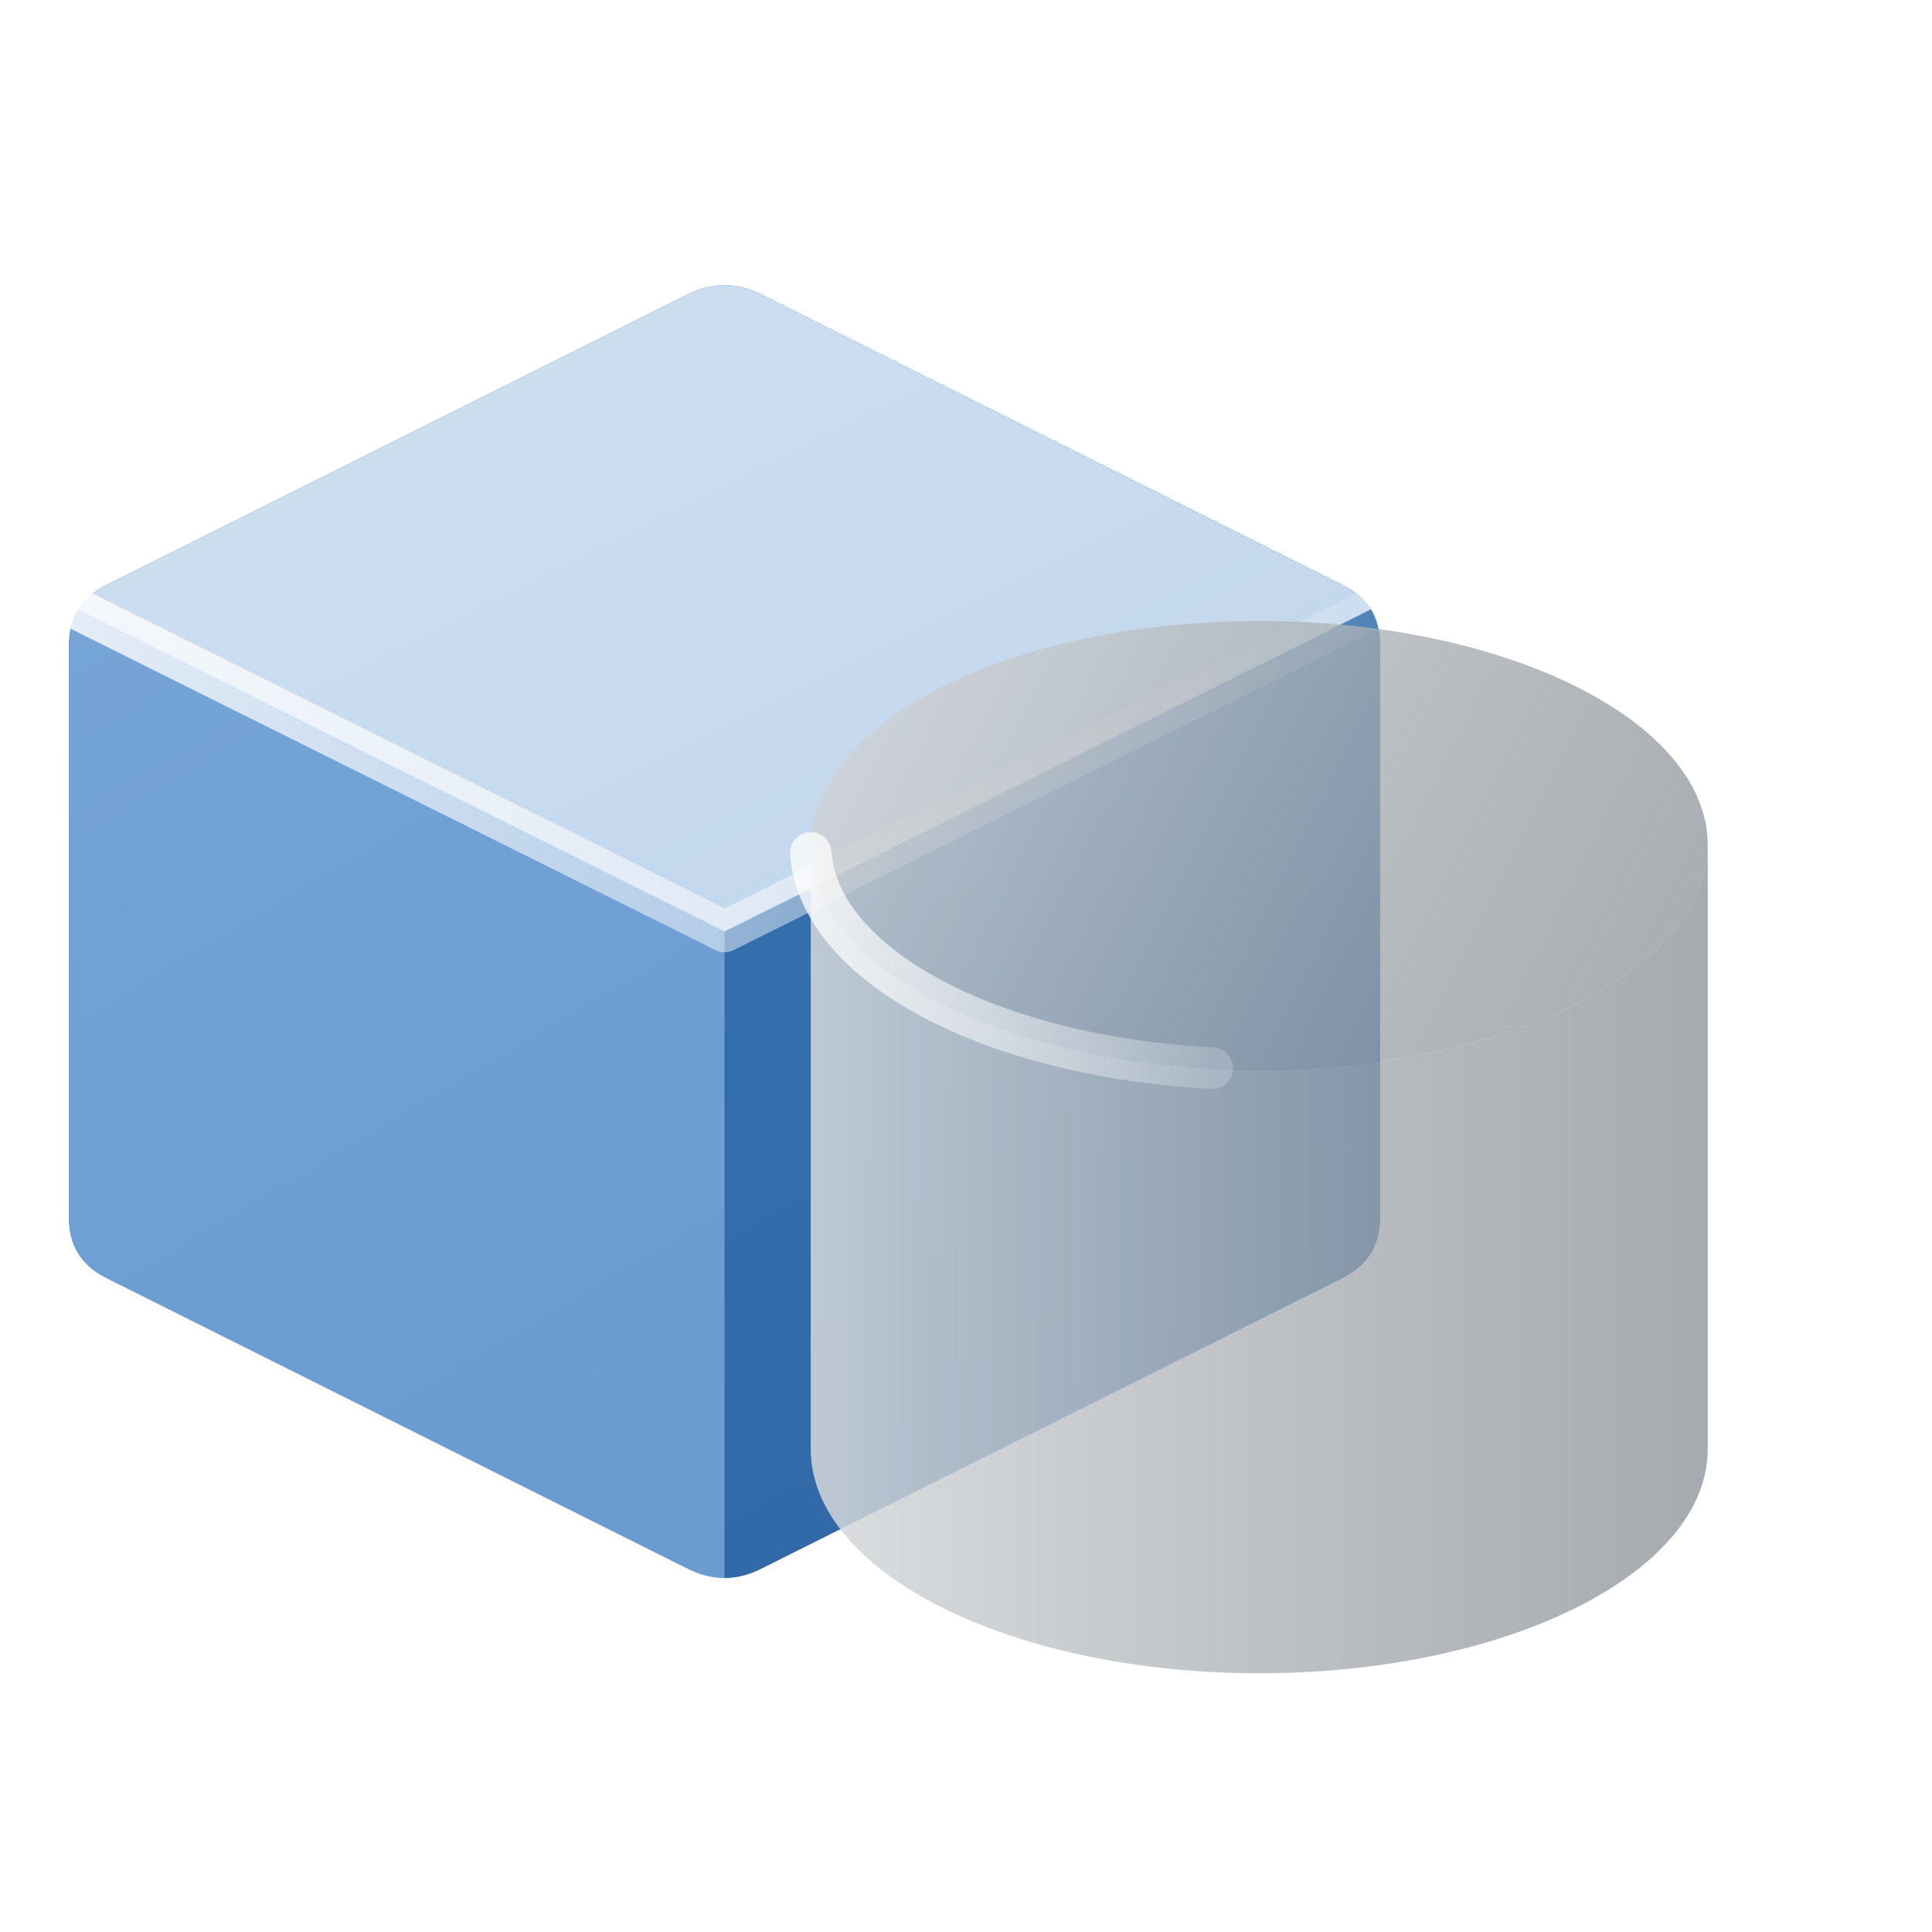
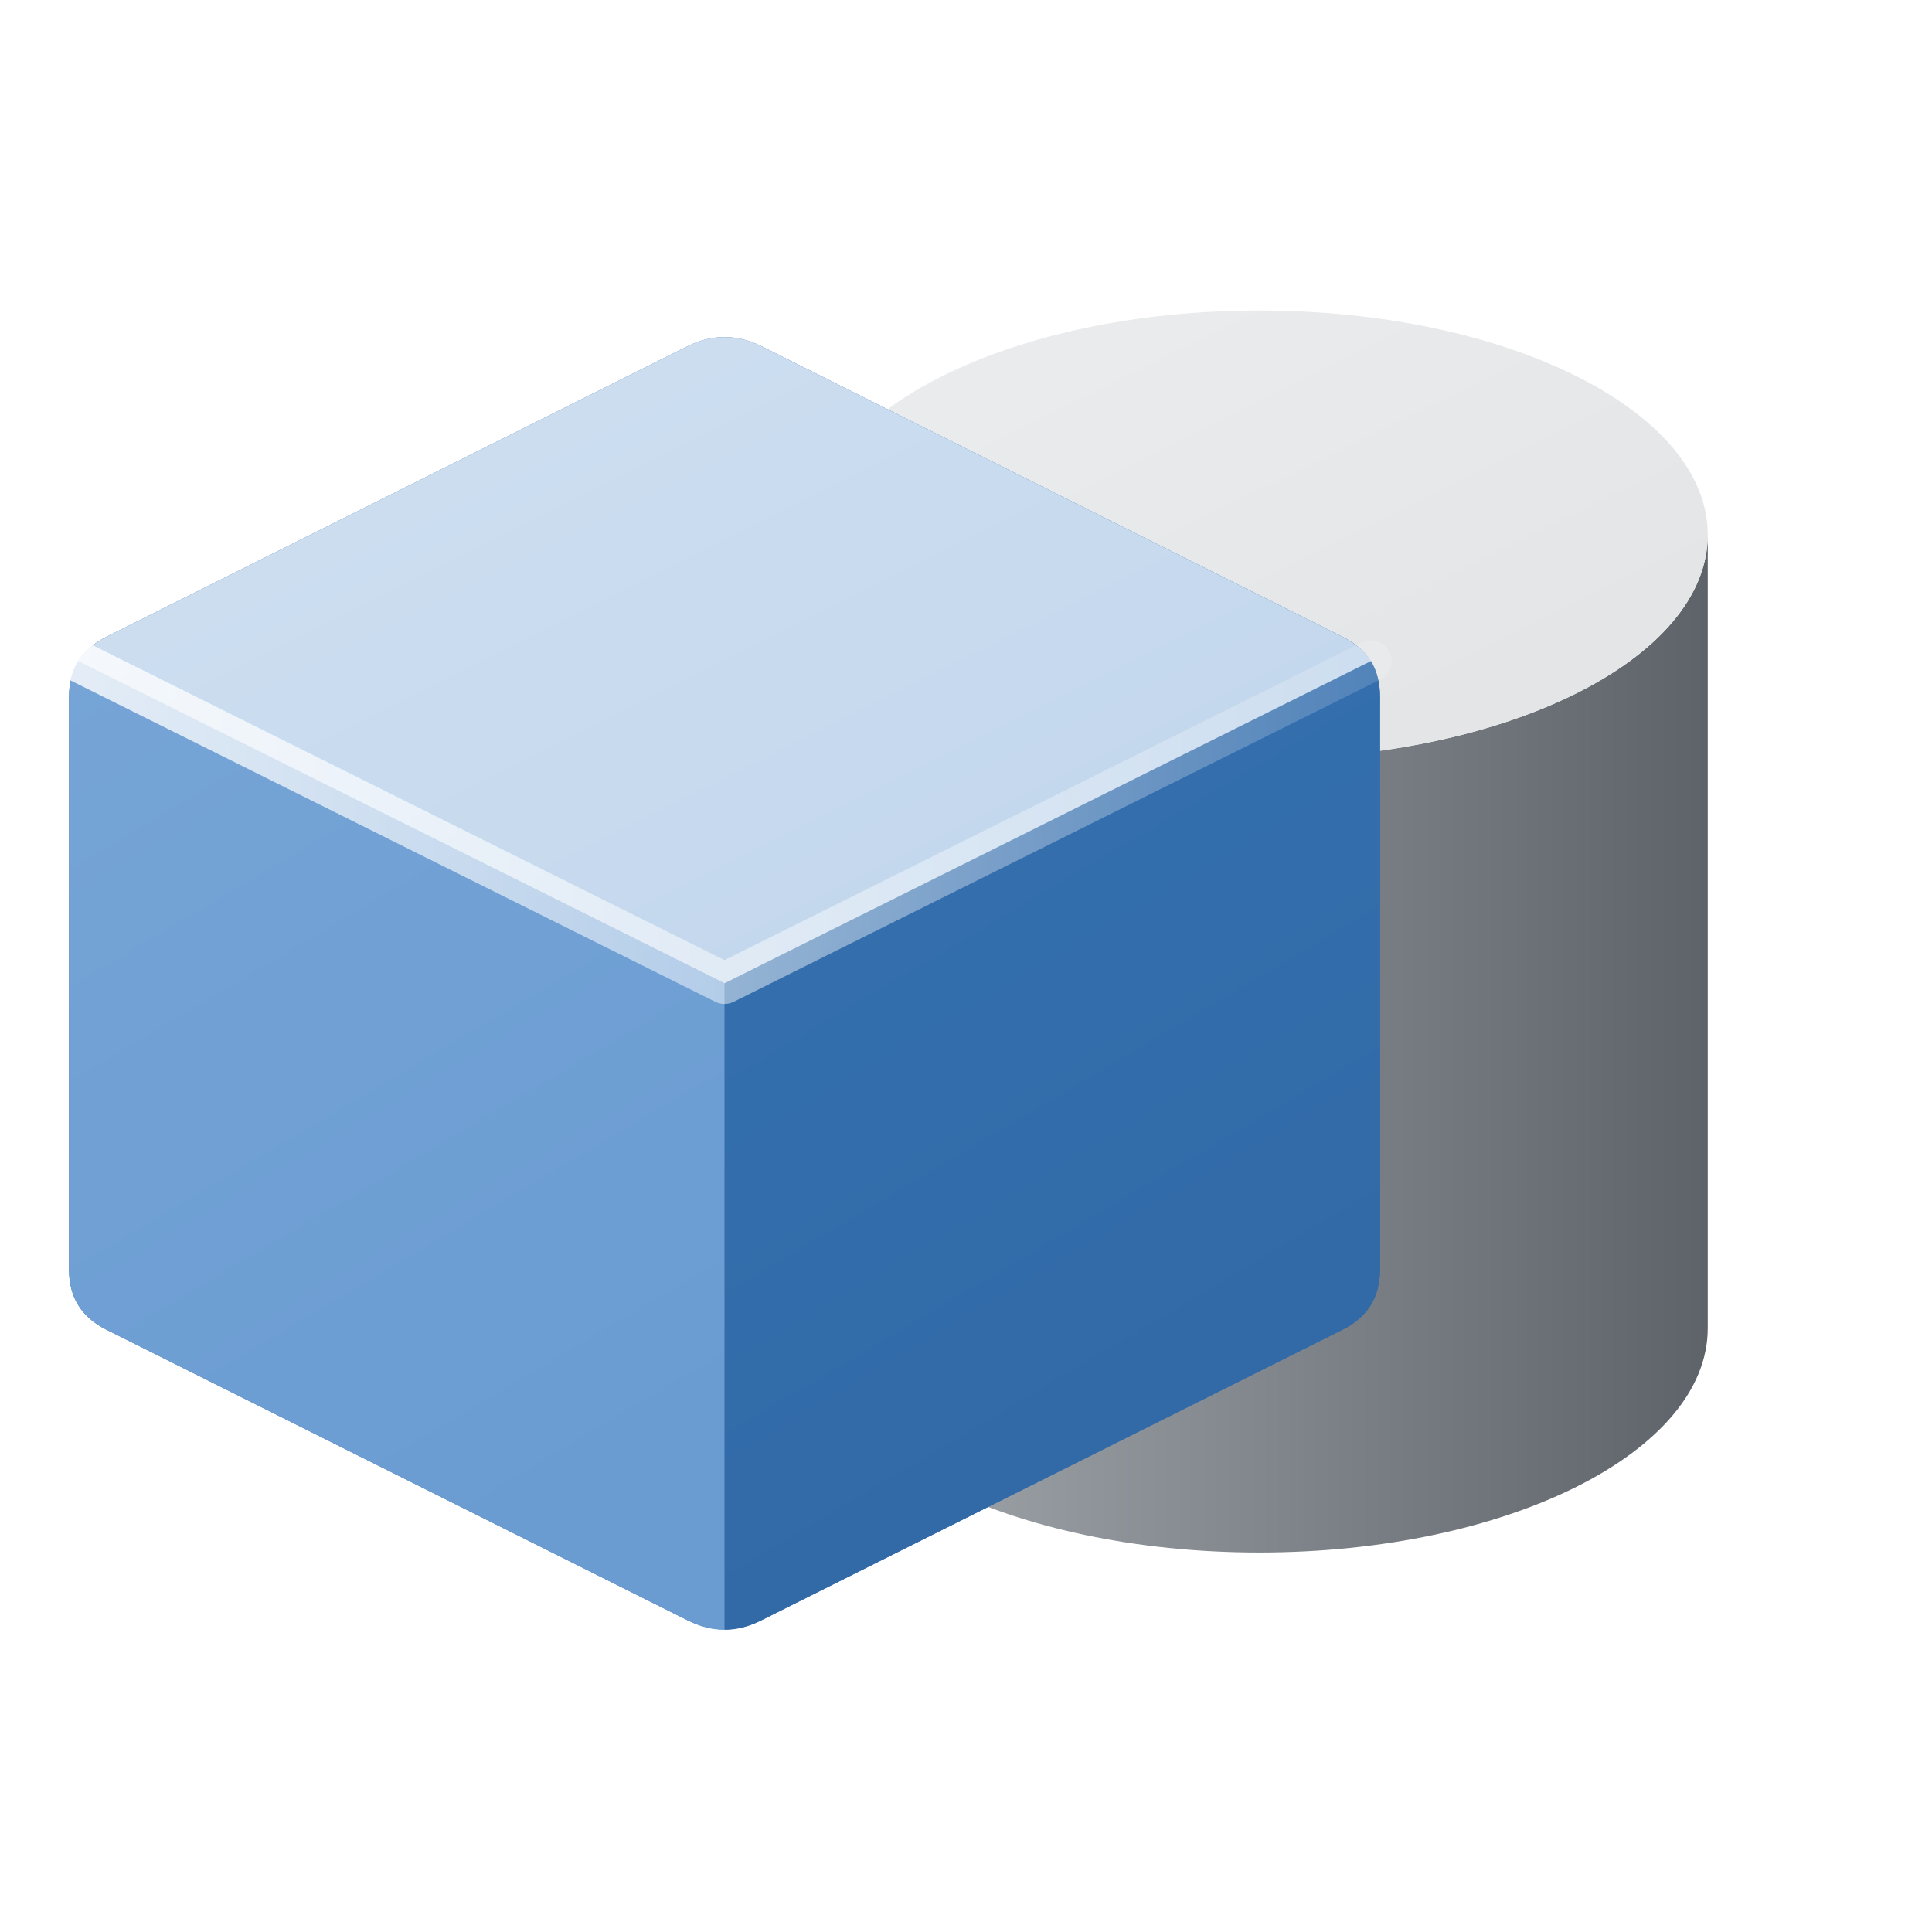
<svg xmlns="http://www.w3.org/2000/svg" viewBox="0 0 28 28" fill="none" stroke-linecap="round" stroke-linejoin="round" data-lit="2">
  <defs>
+     <linearGradient id="g-MO-combine-sc" gradientUnits="userSpaceOnUse" x1="11.75" y1="0" x2="24.75" y2="0">
+       <stop offset="0" stop-color="#A6ABB0" />
+       <stop offset="1" stop-color="#5D6369" />
+     </linearGradient>
+     <linearGradient id="g-MO-combine-st" x1="0" y1="0" x2="1" y2="1">
+       <stop offset="0" stop-color="#ECEDEE" />
+       <stop offset="1" stop-color="#E1E3E5" />
+     </linearGradient>
+     <linearGradient id="g-MO-combine-hl" gradientUnits="userSpaceOnUse" x1="11.75" y1="0" x2="17.57" y2="0">
+       <stop offset="0" stop-color="#FFFFFF" stop-opacity="0.75" />
+       <stop offset="1" stop-color="#FFFFFF" stop-opacity="0.2" />
+     </linearGradient>
    <linearGradient id="g-MO-combine-as" x1="0" y1="0" x2="0.4" y2="1">
      <stop offset="0" stop-color="#3571B1" />
      <stop offset="1" stop-color="#3169A5" />
    </linearGradient>
    <linearGradient id="g-MO-combine-al" x1="0" y1="0" x2="0.4" y2="1">
      <stop offset="0" stop-color="#76A4D6" />
      <stop offset="1" stop-color="#6A9CD2" />
    </linearGradient>
    <linearGradient id="g-MO-combine-at" x1="0" y1="0" x2="1" y2="1">
      <stop offset="0" stop-color="#D0E0F1" />
      <stop offset="1" stop-color="#C0D5EC" />
    </linearGradient>
-     <linearGradient id="g-MO-combine-hl" gradientUnits="userSpaceOnUse" x1="1.13" y1="0" x2="19.87" y2="0">
+     <linearGradient id="g-MO-combine-hl2" gradientUnits="userSpaceOnUse" x1="1.13" y1="0" x2="19.87" y2="0">
      <stop offset="0" stop-color="#FFFFFF" stop-opacity="0.8" />
      <stop offset="1" stop-color="#FFFFFF" stop-opacity="0.15" />
    </linearGradient>
-     <linearGradient id="g-MO-combine-spg" gradientUnits="userSpaceOnUse" x1="11.75" y1="0" x2="24.75" y2="0">
-       <stop offset="0" stop-color="#D6D9DB" stop-opacity="0.85" />
-       <stop offset="1" stop-color="#80878E" stop-opacity="0.7" />
-     </linearGradient>
-     <linearGradient id="g-MO-combine-spg2" gradientUnits="userSpaceOnUse" x1="11.75" y1="9" x2="24.75" y2="15.5">
-       <stop offset="0" stop-color="#D6D9DB" stop-opacity="0.85" />
-       <stop offset="1" stop-color="#80878E" stop-opacity="0.7" />
-     </linearGradient>
-     <linearGradient id="g-MO-combine-hl2" gradientUnits="userSpaceOnUse" x1="11.75" y1="0" x2="17.57" y2="0">
-       <stop offset="0" stop-color="#FFFFFF" stop-opacity="0.75" />
-       <stop offset="1" stop-color="#FFFFFF" stop-opacity="0.2" />
-     </linearGradient>
  </defs>
-   <path d="M1 9.35Q1 8.75 1.54 8.48L9.96 4.27Q10.5 4 11.04 4.27L19.46 8.48Q20 8.75 20 9.35L20 17.65Q20 18.25 19.46 18.52L11.04 22.73Q10.5 23 9.96 22.73L1.54 18.52Q1 18.25 1 17.65Z" fill="url(#g-MO-combine-as)" />
-   <path d="M10.5 13.5L19.87 8.83Q20 9.05 20 9.35L20 17.65Q20 18.25 19.46 18.52L11.04 22.73Q10.77 22.87 10.5 22.87Z" fill="url(#g-MO-combine-as)" />
-   <path d="M1 9.35Q1 9.05 1.13 8.83L10.5 13.5L10.5 22.87Q10.23 22.87 9.96 22.73L1.54 18.52Q1 18.25 1 17.65Z" fill="url(#g-MO-combine-al)" />
-   <path d="M9.96 4.27Q10.5 4 11.04 4.27L19.46 8.48Q19.73 8.62 19.87 8.83L10.5 13.5L1.13 8.83Q1.27 8.62 1.54 8.48Z" fill="url(#g-MO-combine-at)" />
-   <path d="M1.13 8.83L10.5 13.5L19.87 8.83" stroke="url(#g-MO-combine-hl)" stroke-width="0.6" />
-   <path d="M24.75 12.25A6.5 3.25 0 0 1 11.75 12.25L11.75 21A6.5 3.25 0 0 0 24.75 21Z" fill="url(#g-MO-combine-spg)" />
-   <ellipse cx="18.25" cy="12.25" rx="6.5" ry="3.25" fill="url(#g-MO-combine-spg2)" />
-   <path d="M11.75 12.36A6.5 3.25 0 0 0 17.57 15.48" stroke="url(#g-MO-combine-hl2)" stroke-width="0.6" />
+   <path d="M24.75 7.75A6.5 3.25 0 0 1 11.75 7.75L11.75 19.25A6.5 3.25 0 0 0 24.75 19.25Z" fill="url(#g-MO-combine-sc)" />
+   <ellipse cx="18.25" cy="7.75" rx="6.5" ry="3.25" fill="url(#g-MO-combine-st)" />
+   <path d="M11.75 7.86A6.5 3.25 0 0 0 17.57 10.98" stroke="url(#g-MO-combine-hl)" stroke-width="0.6" />
+   <path d="M1 10.1Q1 9.5 1.54 9.23L9.96 5.02Q10.5 4.75 11.04 5.02L19.46 9.23Q20 9.5 20 10.1L20 18.4Q20 19 19.46 19.27L11.04 23.48Q10.5 23.75 9.96 23.48L1.54 19.27Q1 19 1 18.4Z" fill="url(#g-MO-combine-as)" />
+   <path d="M10.5 14.25L19.87 9.58Q20 9.8 20 10.1L20 18.4Q20 19 19.46 19.27L11.04 23.48Q10.77 23.62 10.5 23.62Z" fill="url(#g-MO-combine-as)" />
+   <path d="M1 10.1Q1 9.8 1.13 9.58L10.5 14.25L10.5 23.62Q10.23 23.62 9.96 23.48L1.54 19.27Q1 19 1 18.4Z" fill="url(#g-MO-combine-al)" />
+   <path d="M9.96 5.02Q10.5 4.75 11.04 5.02L19.46 9.23Q19.73 9.37 19.87 9.58L10.5 14.25L1.13 9.58Q1.27 9.37 1.54 9.23Z" fill="url(#g-MO-combine-at)" />
+   <path d="M1.13 9.58L10.5 14.25L19.87 9.58" stroke="url(#g-MO-combine-hl2)" stroke-width="0.6" />
</svg>
